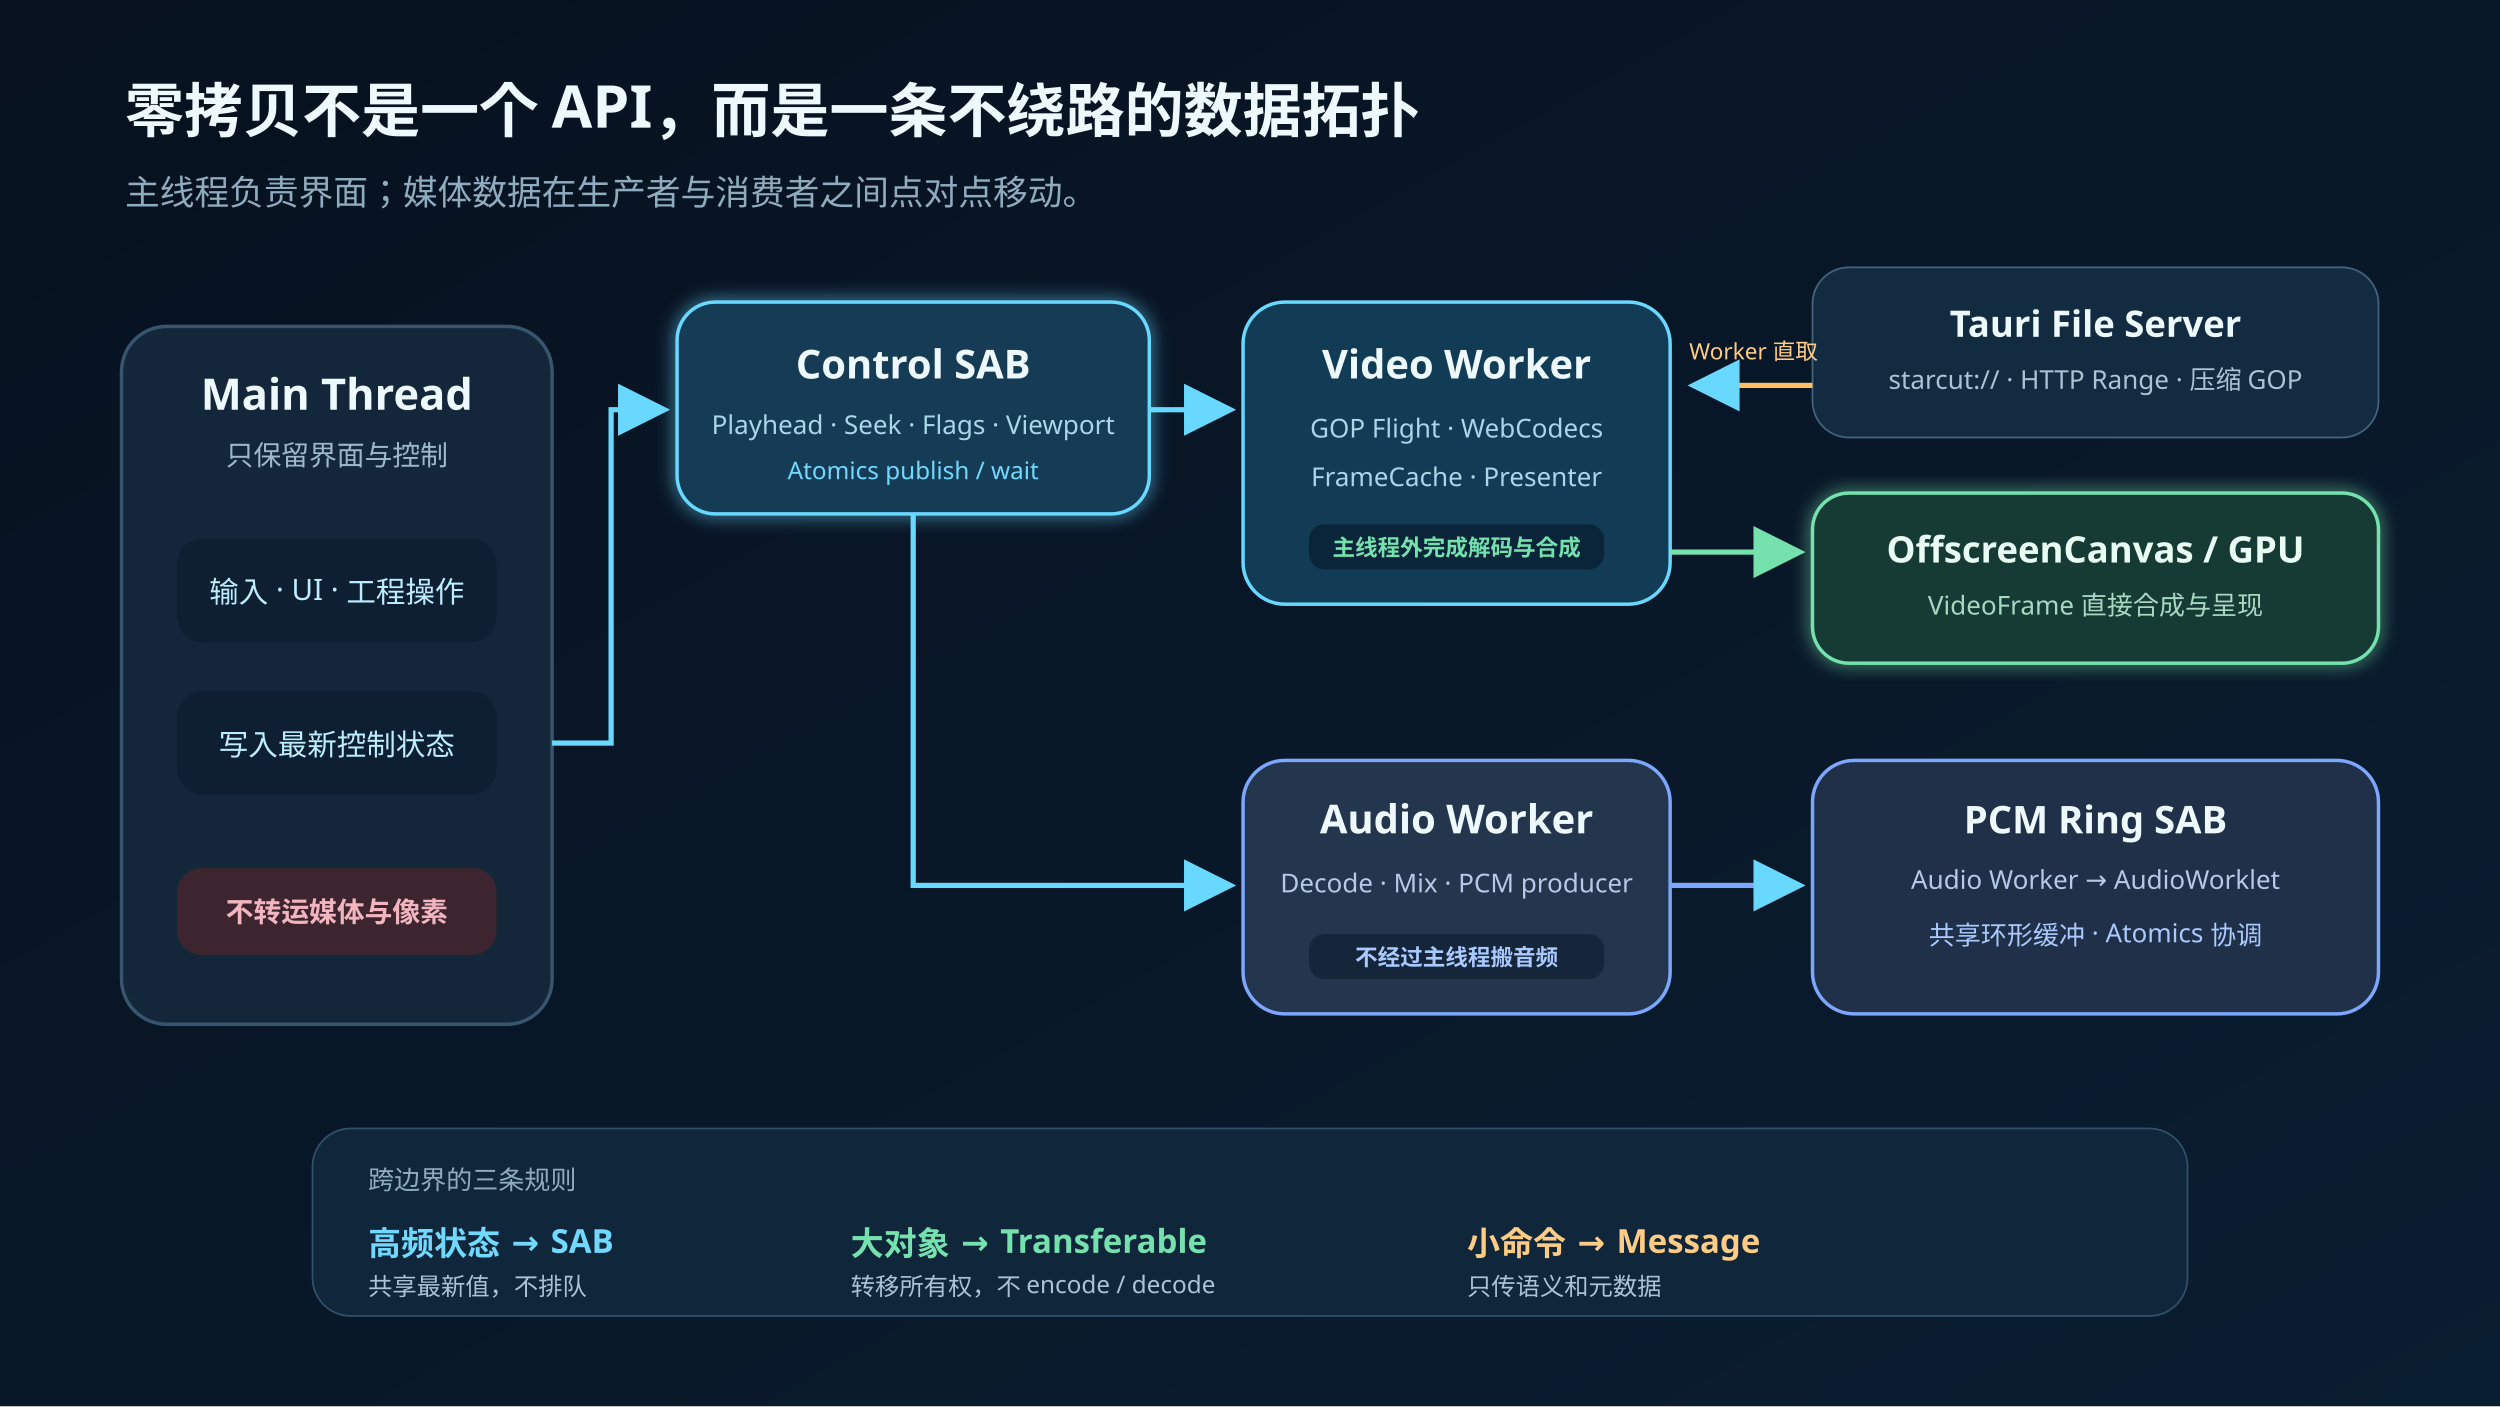
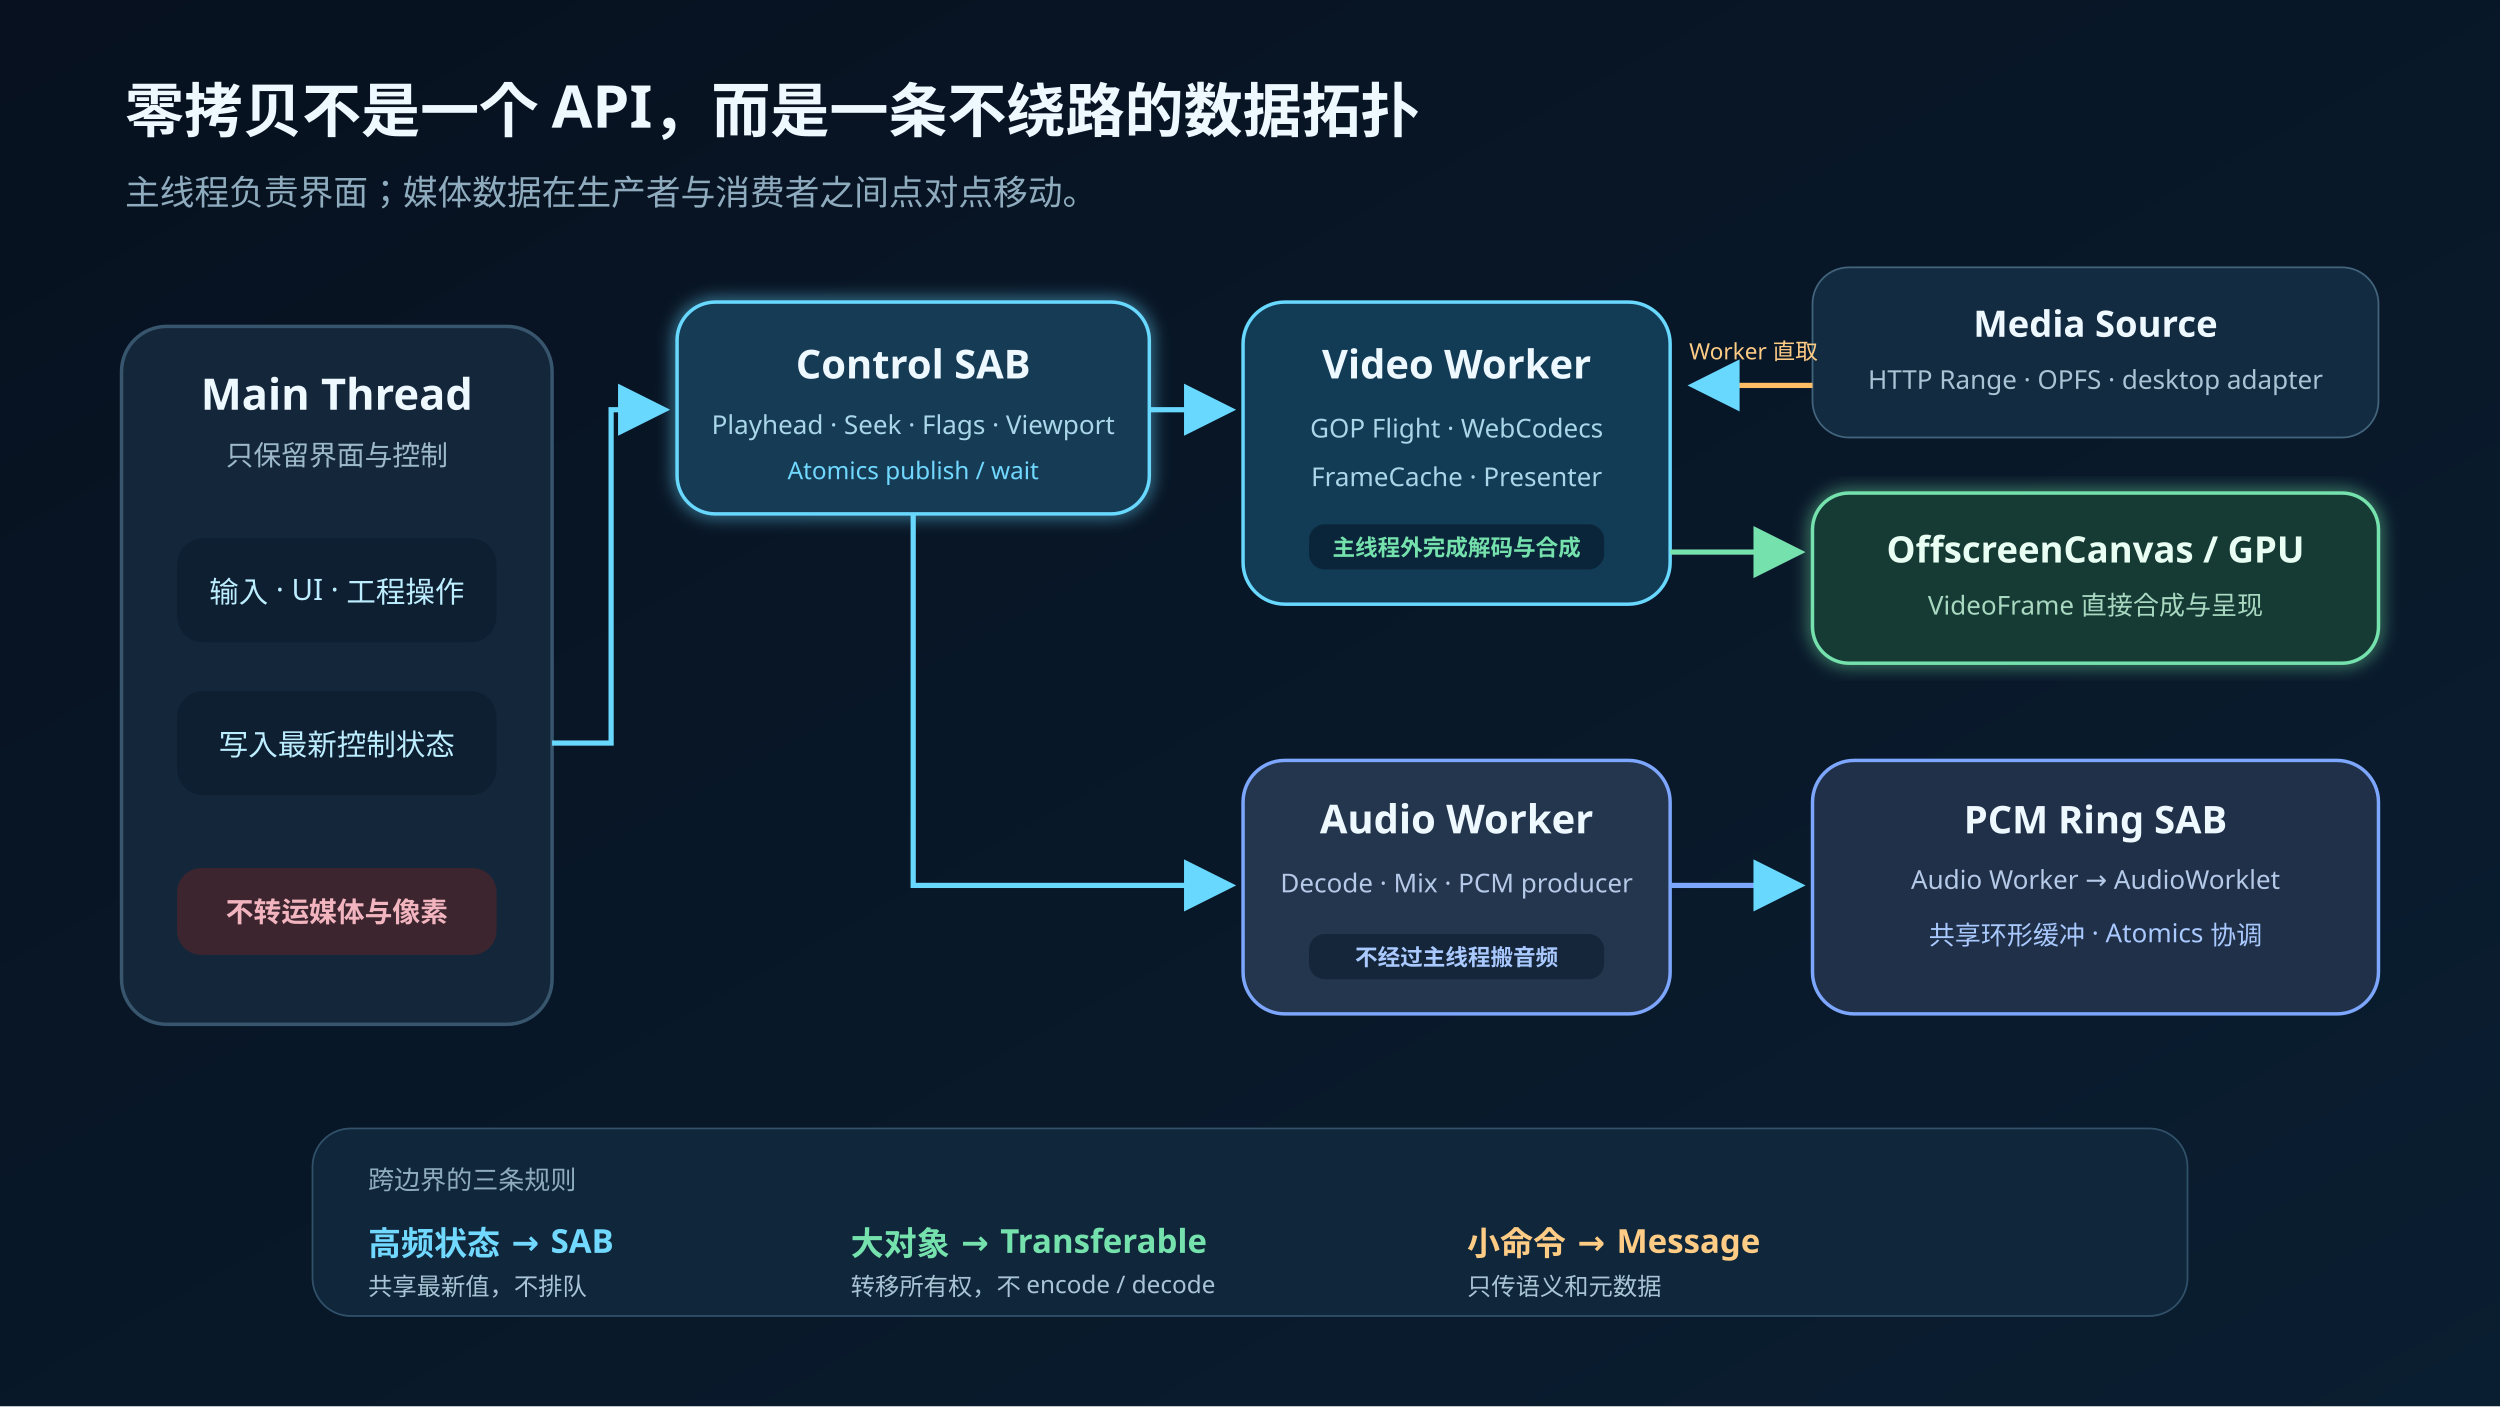
<svg xmlns="http://www.w3.org/2000/svg" width="1440" height="810" viewBox="0 0 1440 810" role="img" aria-labelledby="title desc">
  <defs>
    <linearGradient id="bg" x1="0" y1="0" x2="1" y2="1">
      <stop stop-color="#07111f" />
      <stop offset="1" stop-color="#0a1e31" />
    </linearGradient>
    <marker id="blueArrow" markerWidth="10" markerHeight="10" refX="8" refY="5" orient="auto">
      <path d="M0 0L10 5L0 10z" fill="#69d8ff" />
    </marker>
    <marker id="greenArrow" markerWidth="10" markerHeight="10" refX="8" refY="5" orient="auto">
      <path d="M0 0L10 5L0 10z" fill="#75e1ad" />
    </marker>
    <filter id="glow">
      <feGaussianBlur stdDeviation="5" result="b" />
      <feMerge>
        <feMergeNode in="b" />
        <feMergeNode in="SourceGraphic" />
      </feMerge>
    </filter>
  </defs>
  <rect width="1440" height="810" fill="url(#bg)" />
  <text x="72" y="76" fill="#eef8ff" font-size="34" font-weight="800" font-family="system-ui, sans-serif">零拷贝不是一个 API，而是一条不绕路的数据拓扑</text>
  <text x="72" y="118" fill="#8facbf" font-size="20" font-family="system-ui, sans-serif">主线程负责界面；媒体数据在生产者与消费者之间点对点移动。</text>
  <g font-family="system-ui, sans-serif">
    <rect x="70" y="188" width="248" height="402" rx="26" fill="#14273a" stroke="#38556e" stroke-width="2" />
    <text x="194" y="236" fill="#eef8ff" font-size="25" font-weight="800" text-anchor="middle">Main Thread</text>
    <text x="194" y="268" fill="#9db8ca" font-size="16" text-anchor="middle">只保留界面与控制</text>
    <rect x="102" y="310" width="184" height="60" rx="15" fill="#0d1f31" />
    <text x="194" y="347" fill="#bdeeff" font-size="17" text-anchor="middle">输入 · UI · 工程操作</text>
    <rect x="102" y="398" width="184" height="60" rx="15" fill="#0d1f31" />
    <text x="194" y="435" fill="#bdeeff" font-size="17" text-anchor="middle">写入最新控制状态</text>
    <rect x="102" y="500" width="184" height="50" rx="14" fill="#3c252e" />
    <text x="194" y="531" fill="#f2b5bf" font-size="16" font-weight="700" text-anchor="middle">不转运媒体与像素</text>
    <rect x="390" y="174" width="272" height="122" rx="22" fill="#143a54" stroke="#69d8ff" stroke-width="2" filter="url(#glow)" />
    <text x="526" y="218" fill="#eef8ff" font-size="23" font-weight="800" text-anchor="middle">Control SAB</text>
    <text x="526" y="250" fill="#a9d6e8" font-size="15" text-anchor="middle">Playhead · Seek · Flags · Viewport</text>
    <text x="526" y="276" fill="#71d9ff" font-size="14" text-anchor="middle">Atomics publish / wait</text>
    <path d="M318 428H352V236H380" fill="none" stroke="#69d8ff" stroke-width="3" marker-end="url(#blueArrow)" />
    <rect x="716" y="174" width="246" height="174" rx="24" fill="#123b55" stroke="#69d8ff" stroke-width="2" />
    <text x="839" y="218" fill="#eef8ff" font-size="23" font-weight="800" text-anchor="middle">Video Worker</text>
    <text x="839" y="252" fill="#a9d6e8" font-size="15" text-anchor="middle">GOP Flight · WebCodecs</text>
    <text x="839" y="280" fill="#a9d6e8" font-size="15" text-anchor="middle">FrameCache · Presenter</text>
    <rect x="754" y="302" width="170" height="26" rx="9" fill="#0a2539" />
    <text x="839" y="320" fill="#75e1ad" font-size="13" font-weight="700" text-anchor="middle">主线程外完成解码与合成</text>
    <path d="M662 236H706" stroke="#69d8ff" stroke-width="3" marker-end="url(#blueArrow)" />
    <rect x="1044" y="154" width="326" height="98" rx="21" fill="#132b40" stroke="#42647d" />
-     <text x="1207" y="194" fill="#eef8ff" font-size="21" font-weight="800" text-anchor="middle">Tauri File Server</text>
-     <text x="1207" y="224" fill="#a9c4d5" font-size="15" text-anchor="middle">starcut:// · HTTP Range · 压缩 GOP</text>
+     <text x="1207" y="194" fill="#eef8ff" font-size="21" font-weight="800" text-anchor="middle">Media Source</text>
+     <text x="1207" y="224" fill="#a9c4d5" font-size="15" text-anchor="middle">HTTP Range · OPFS · desktop adapter</text>
    <path d="M1044 222H978" stroke="#ffbd66" stroke-width="3" marker-end="url(#blueArrow)" />
    <text x="1010" y="207" fill="#ffcc86" font-size="13" text-anchor="middle">Worker 直取</text>
    <rect x="1044" y="284" width="326" height="98" rx="21" fill="#143a35" stroke="#75e1ad" stroke-width="2" filter="url(#glow)" />
    <text x="1207" y="324" fill="#eafff4" font-size="21" font-weight="800" text-anchor="middle">OffscreenCanvas / GPU</text>
    <text x="1207" y="354" fill="#a9d8c1" font-size="15" text-anchor="middle">VideoFrame 直接合成与呈现</text>
    <path d="M962 318H1034" stroke="#75e1ad" stroke-width="3" marker-end="url(#greenArrow)" />
    <rect x="716" y="438" width="246" height="146" rx="24" fill="#24364d" stroke="#7da7ff" stroke-width="2" />
    <text x="839" y="480" fill="#eef8ff" font-size="23" font-weight="800" text-anchor="middle">Audio Worker</text>
    <text x="839" y="514" fill="#b5c9e8" font-size="15" text-anchor="middle">Decode · Mix · PCM producer</text>
    <rect x="754" y="538" width="170" height="26" rx="9" fill="#15263b" />
    <text x="839" y="556" fill="#a9c9ff" font-size="13" font-weight="700" text-anchor="middle">不经过主线程搬音频</text>
    <path d="M526 296V510H706" fill="none" stroke="#69d8ff" stroke-width="3" marker-end="url(#blueArrow)" />
    <rect x="1044" y="438" width="326" height="146" rx="24" fill="#1f3048" stroke="#7da7ff" stroke-width="2" />
    <text x="1207" y="480" fill="#eef8ff" font-size="22" font-weight="800" text-anchor="middle">PCM Ring SAB</text>
    <text x="1207" y="512" fill="#b5c9e8" font-size="15" text-anchor="middle">Audio Worker → AudioWorklet</text>
    <text x="1207" y="544" fill="#a9c9ff" font-size="15" text-anchor="middle">共享环形缓冲 · Atomics 协调</text>
    <path d="M962 510H1034" stroke="#7da7ff" stroke-width="3" marker-end="url(#blueArrow)" />
  </g>
  <g transform="translate(180 650)" font-family="system-ui, sans-serif">
    <rect width="1080" height="108" rx="22" fill="#10263a" stroke="#31516a" />
    <text x="32" y="35" fill="#8facbf" font-size="15">跨边界的三条规则</text>
    <text x="32" y="73" fill="#71d9ff" font-size="19" font-weight="800">高频状态 → SAB</text>
    <text x="310" y="73" fill="#75e1ad" font-size="19" font-weight="800">大对象 → Transferable</text>
    <text x="665" y="73" fill="#ffcc86" font-size="19" font-weight="800">小命令 → Message</text>
    <text x="32" y="96" fill="#a9c4d5" font-size="14">共享最新值，不排队</text>
    <text x="310" y="96" fill="#a9c4d5" font-size="14">转移所有权，不 encode / decode</text>
    <text x="665" y="96" fill="#a9c4d5" font-size="14">只传语义和元数据</text>
  </g>
</svg>
